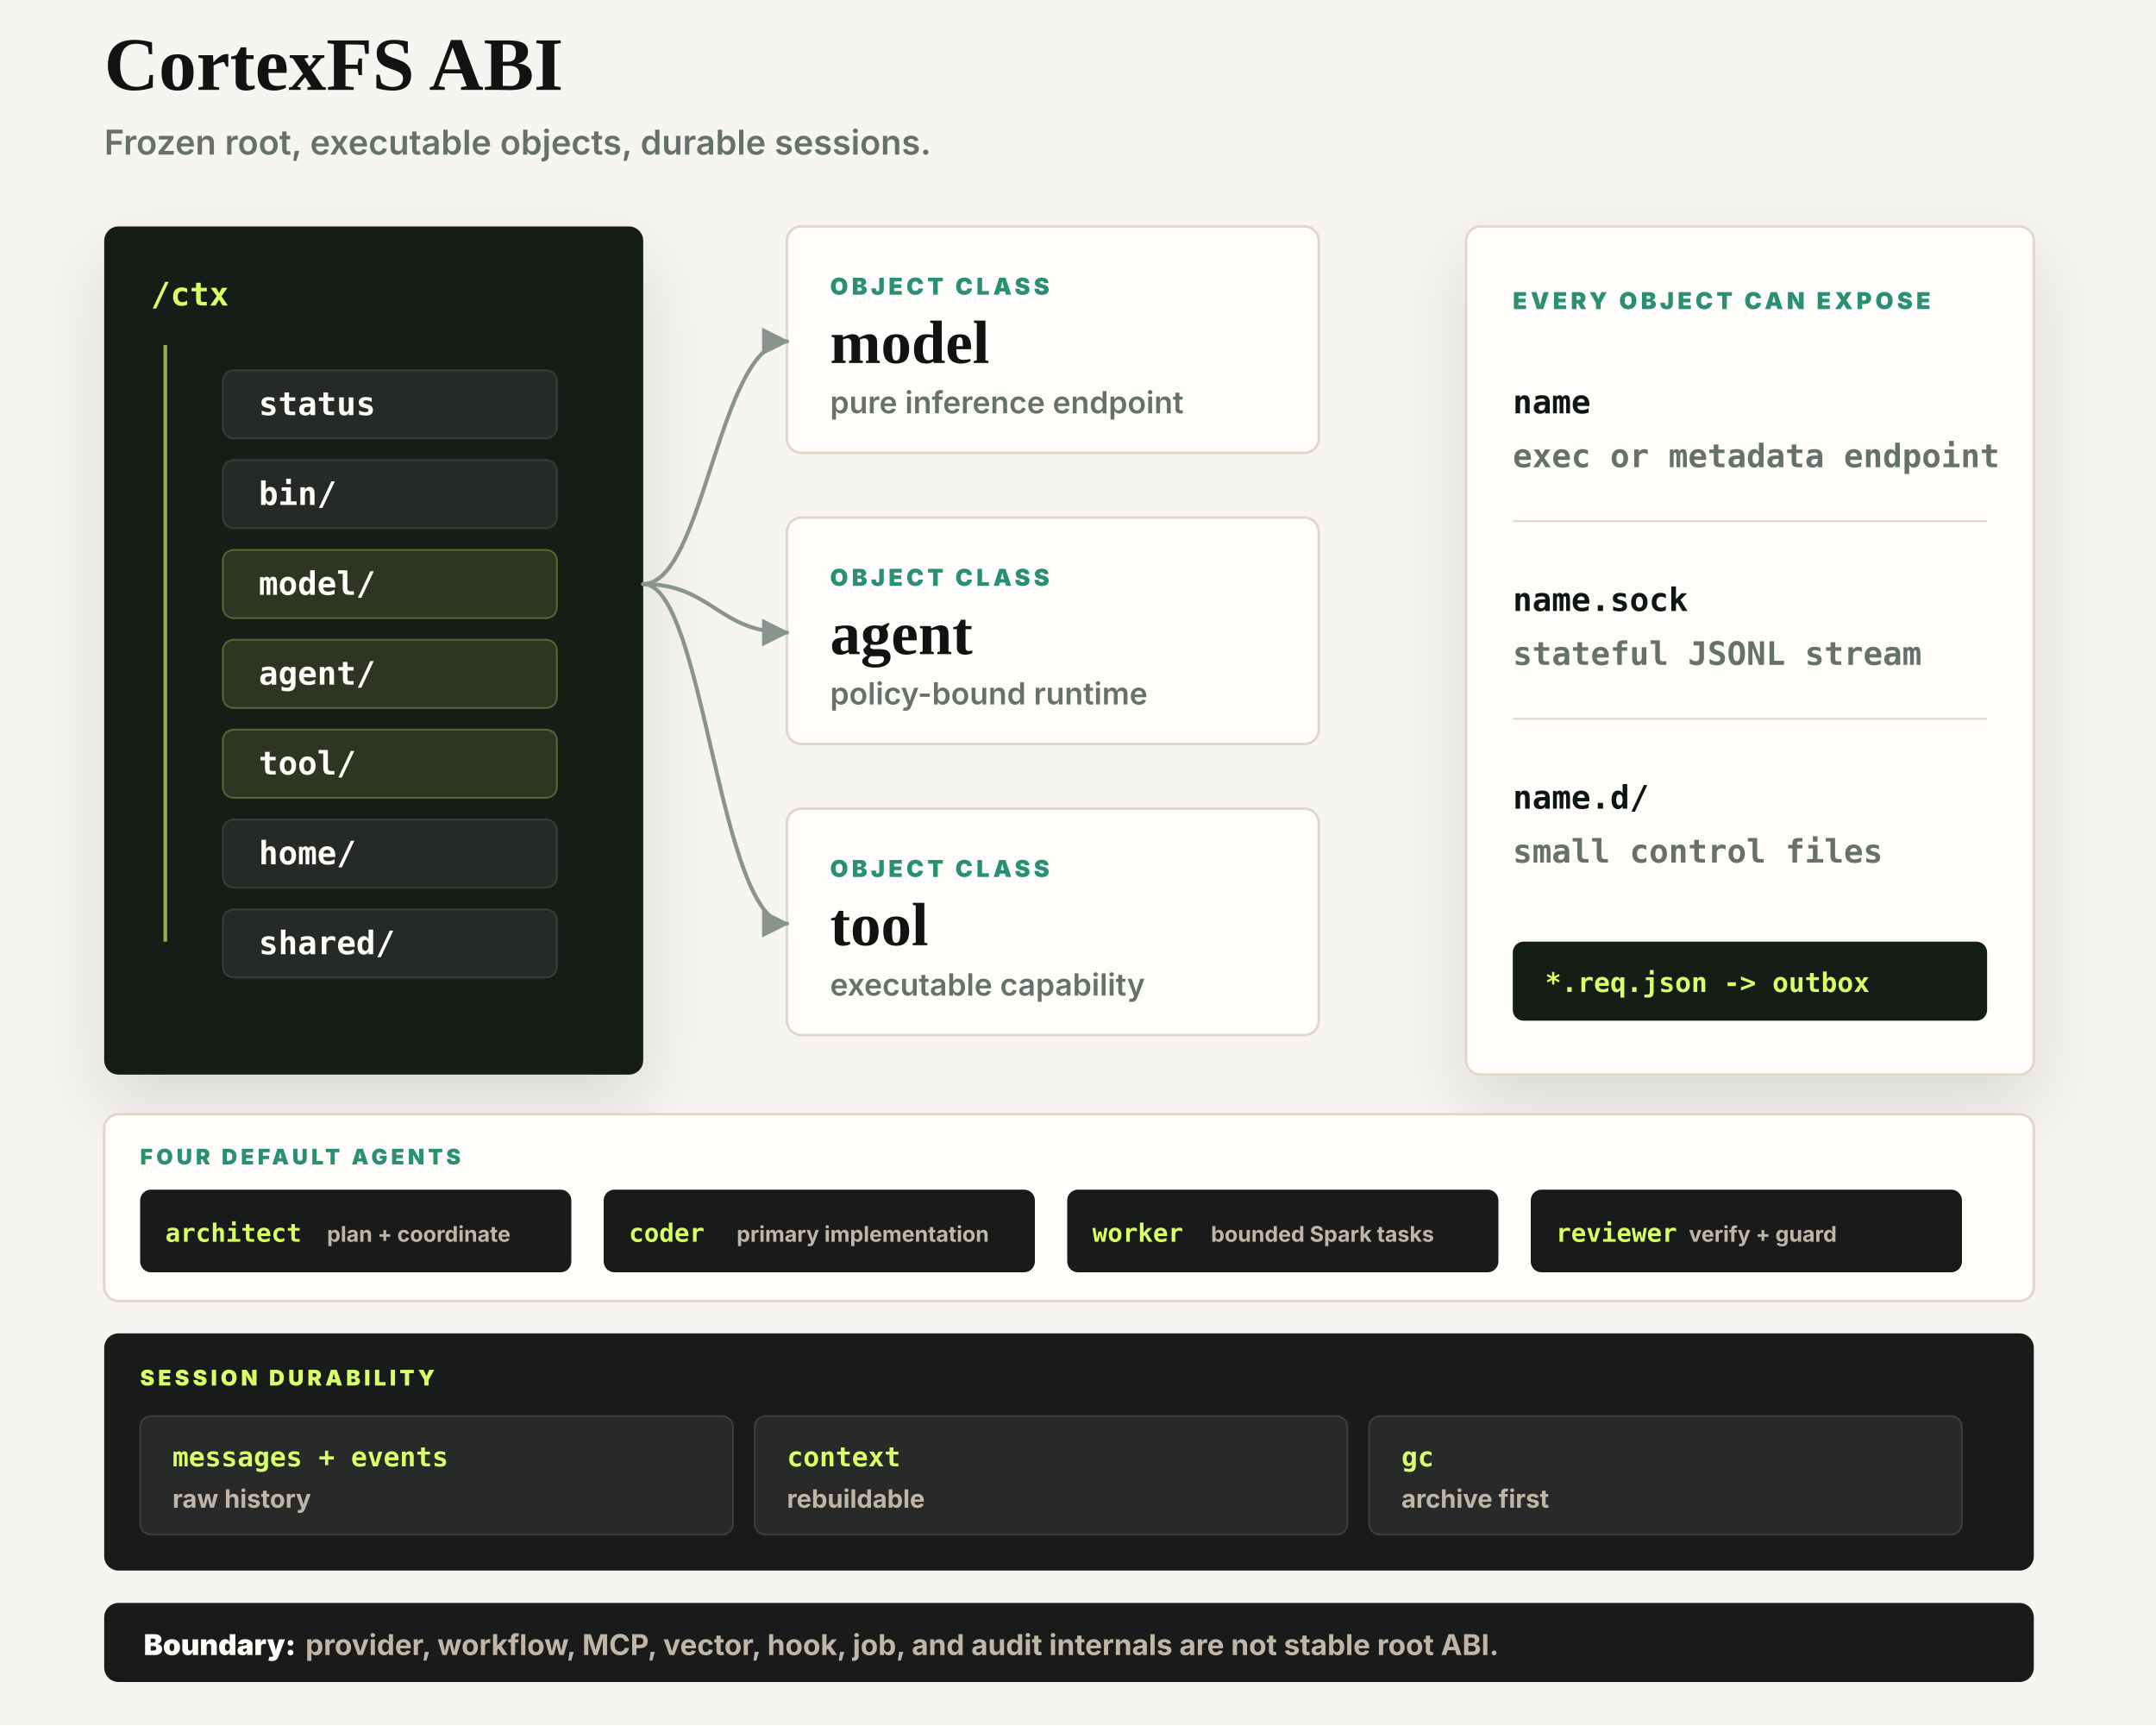
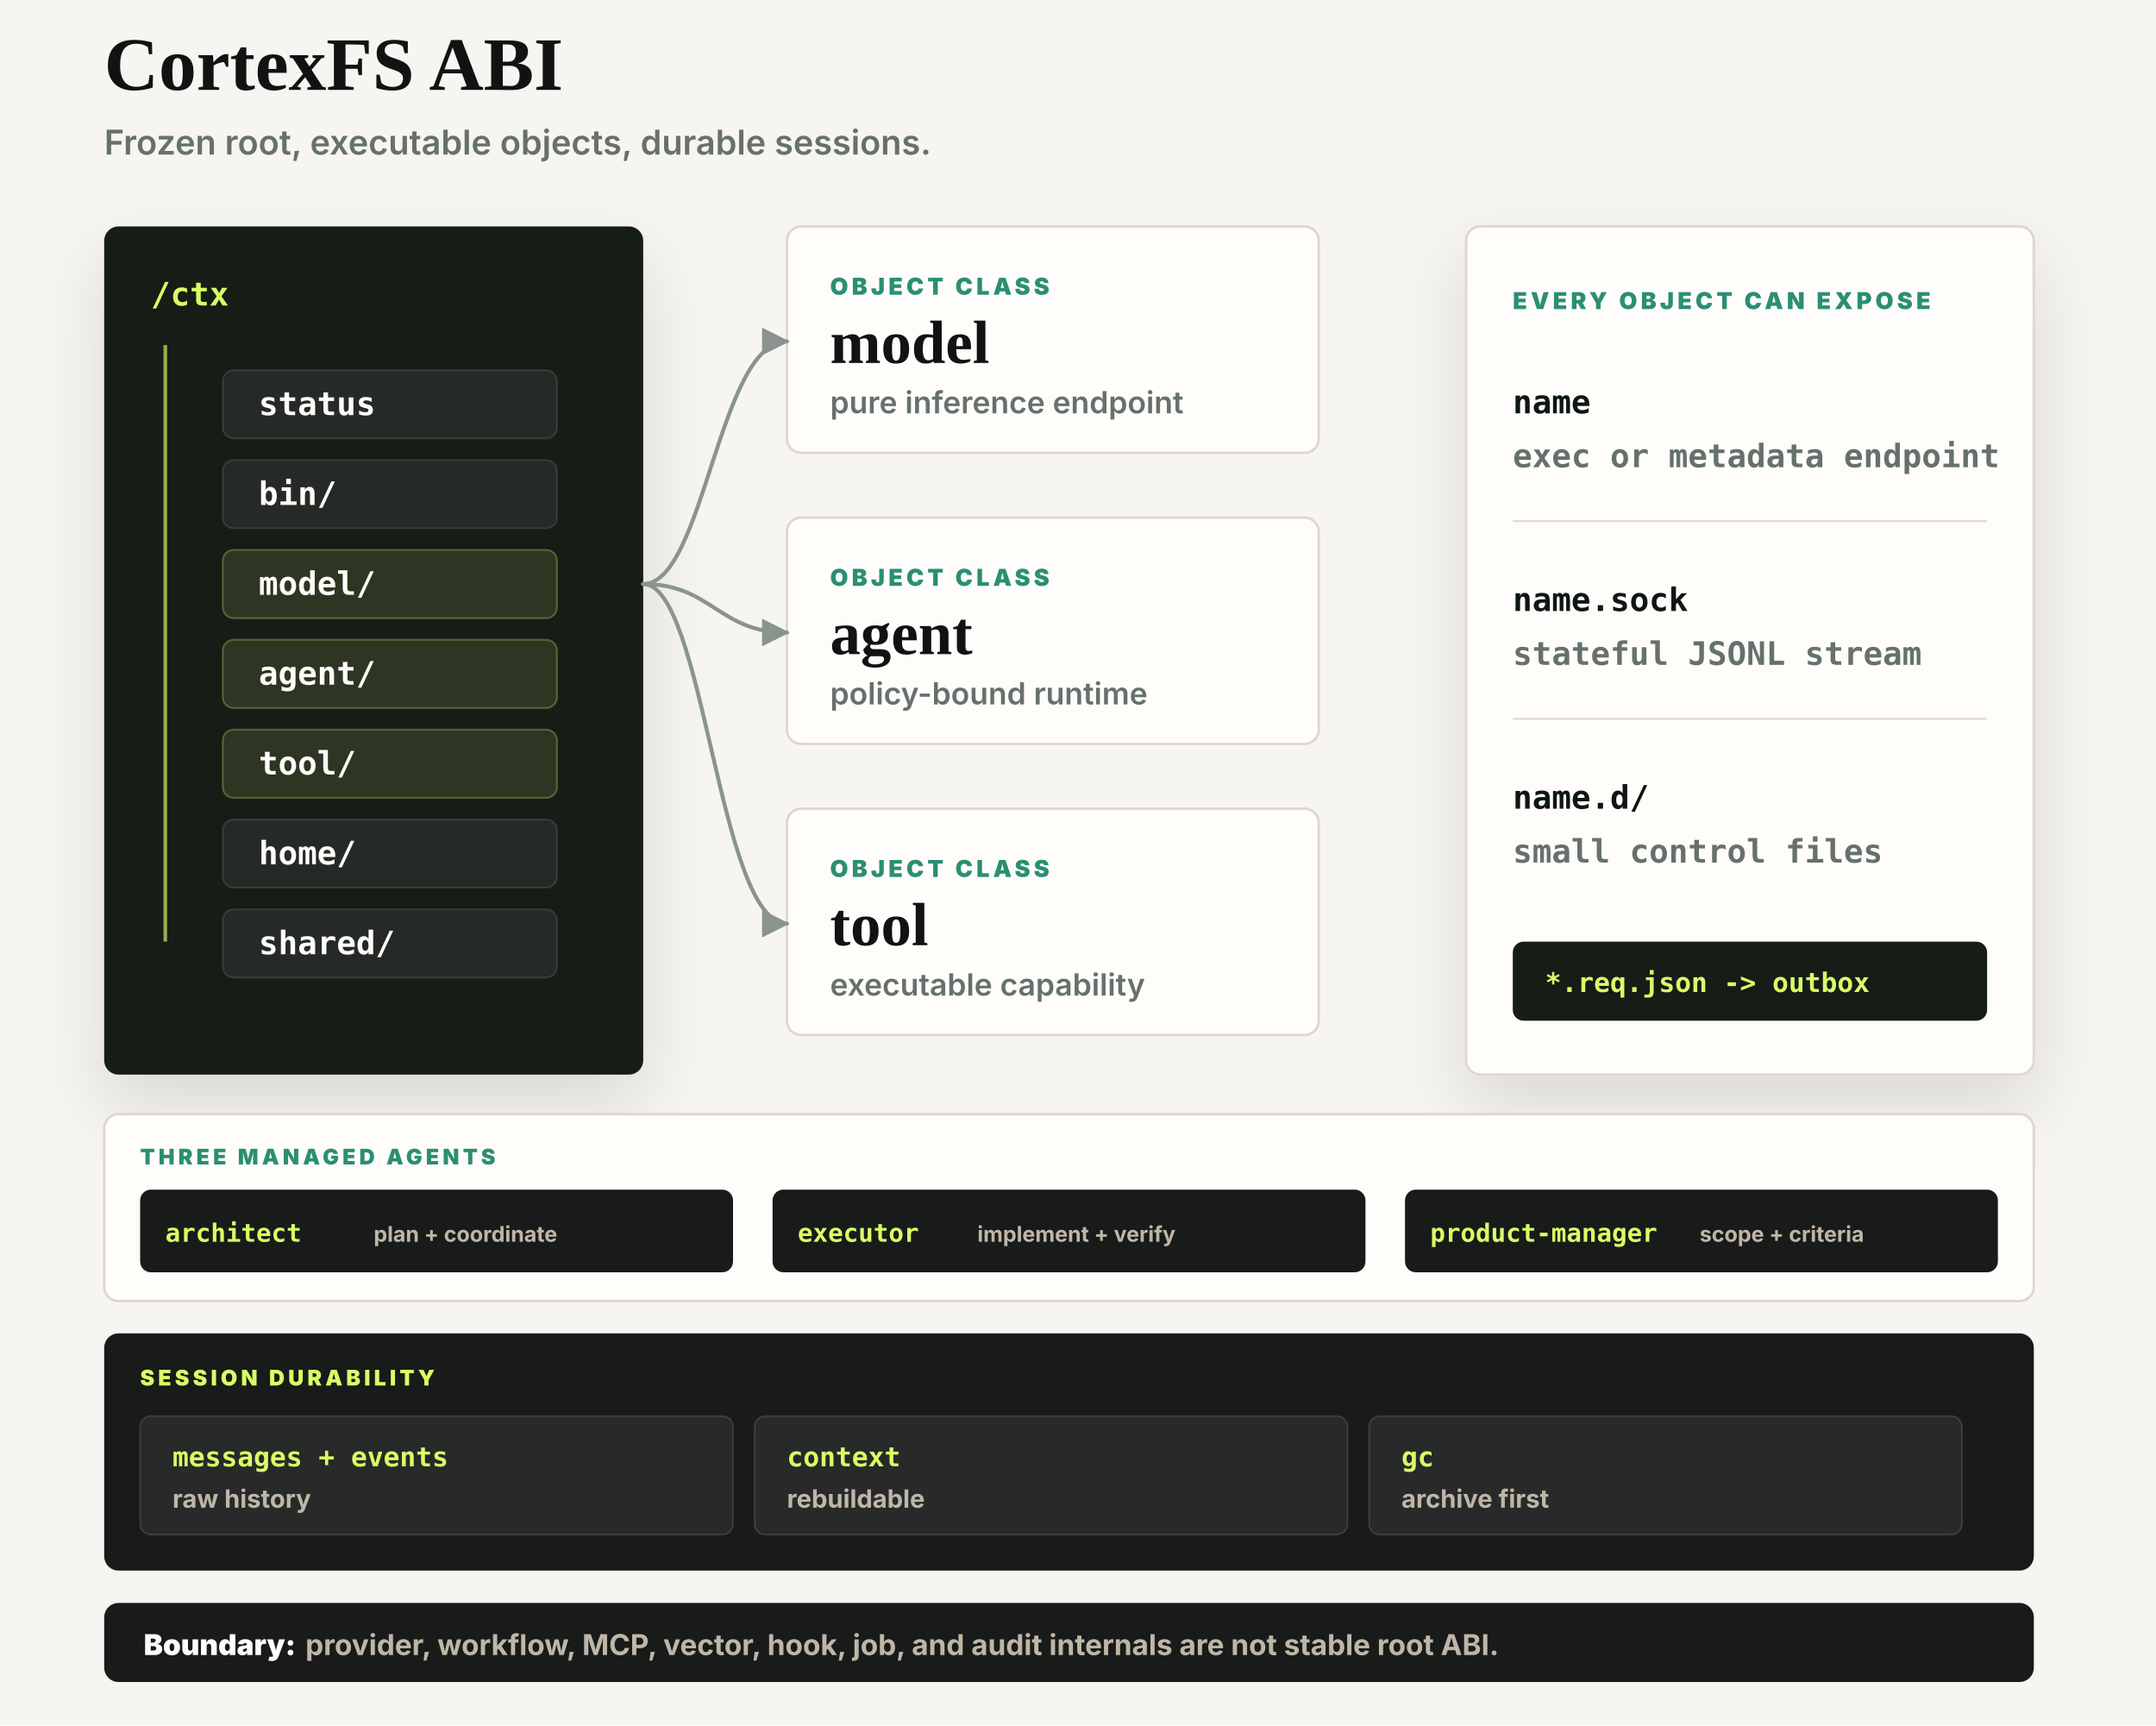
<svg xmlns="http://www.w3.org/2000/svg" width="1200" height="960" viewBox="0 0 1200 960" role="img" aria-labelledby="title desc">
  <defs>
    <filter id="shadow" x="-15%" y="-15%" width="130%" height="130%">
      <feDropShadow dx="0" dy="18" stdDeviation="20" flood-color="#1e180e" flood-opacity=".12" />
    </filter>
    <marker id="arrow" viewBox="0 0 10 10" refX="9" refY="5" markerWidth="7" markerHeight="7" orient="auto-start-reverse">
      <path d="M0 0 L10 5 L0 10 z" fill="#8a948f" />
    </marker>
    <style>.serif{font-family:Georgia,"Times New Roman",serif}.sans{font-family:Inter,ui-sans-serif,system-ui,-apple-system,"Segoe UI",sans-serif}.mono{font-family:ui-monospace,SFMono-Regular,Menlo,Consolas,monospace}.bg{fill:#f7f5f1}.panel{fill:#fffdfa;stroke:#ded8ca;stroke-width:1.4}.ink{fill:#111312}.muted{fill:#66716c}.mint{fill:#2a8f73}.lime{fill:#d8ff66}.coal{fill:#181b19}.line{fill:none;stroke:#8a948f;stroke-width:2.2;stroke-linecap:round;stroke-linejoin:round;marker-end:url(#arrow)}</style>
  </defs>
  <rect class="bg" width="1200" height="960" />
  <g transform="translate(58 50)">
    <text class="serif ink" x="0" y="0" font-size="42" font-weight="650">CortexFS ABI</text>
    <text class="sans muted" x="0" y="36" font-size="19" font-weight="600">Frozen root, executable objects, durable sessions.</text>
  </g>
  <g transform="translate(58 126)" filter="url(#shadow)">
    <rect class="coal" width="300" height="472" rx="8" />
    <text class="mono lime" x="26" y="44" font-size="18" font-weight="950">/ctx</text>
    <line x1="34" y1="66" x2="34" y2="398" stroke="#d8ff66" stroke-opacity=".65" stroke-width="2" />
    <g class="mono" font-size="18" font-weight="850">
      <rect x="66" y="80" width="186" height="38" rx="6" fill="#fffdfa" fill-opacity=".07" stroke="#fffdfa" stroke-opacity=".11" />
      <text fill="#fffdfa" x="86" y="105">status</text>
      <rect x="66" y="130" width="186" height="38" rx="6" fill="#fffdfa" fill-opacity=".07" stroke="#fffdfa" stroke-opacity=".11" />
      <text fill="#fffdfa" x="86" y="155">bin/</text>
      <rect x="66" y="180" width="186" height="38" rx="6" fill="#d8ff66" fill-opacity=".12" stroke="#d8ff66" stroke-opacity=".28" />
      <text fill="#fffdfa" x="86" y="205">model/</text>
      <rect x="66" y="230" width="186" height="38" rx="6" fill="#d8ff66" fill-opacity=".12" stroke="#d8ff66" stroke-opacity=".28" />
      <text fill="#fffdfa" x="86" y="255">agent/</text>
      <rect x="66" y="280" width="186" height="38" rx="6" fill="#d8ff66" fill-opacity=".12" stroke="#d8ff66" stroke-opacity=".28" />
      <text fill="#fffdfa" x="86" y="305">tool/</text>
      <rect x="66" y="330" width="186" height="38" rx="6" fill="#fffdfa" fill-opacity=".07" stroke="#fffdfa" stroke-opacity=".11" />
      <text fill="#fffdfa" x="86" y="355">home/</text>
      <rect x="66" y="380" width="186" height="38" rx="6" fill="#fffdfa" fill-opacity=".07" stroke="#fffdfa" stroke-opacity=".11" />
      <text fill="#fffdfa" x="86" y="405">shared/</text>
    </g>
  </g>
  <g transform="translate(438 126)">
    <rect class="panel" width="296" height="126" rx="8" />
    <text class="sans mint" x="24" y="38" font-size="13" font-weight="950" letter-spacing="2">OBJECT CLASS</text>
    <text class="serif ink" x="24" y="76" font-size="34" font-weight="650">model</text>
    <text class="sans muted" x="24" y="104" font-size="17" font-weight="600">pure inference endpoint</text>
    <rect class="panel" y="162" width="296" height="126" rx="8" />
    <text class="sans mint" x="24" y="200" font-size="13" font-weight="950" letter-spacing="2">OBJECT CLASS</text>
    <text class="serif ink" x="24" y="238" font-size="34" font-weight="650">agent</text>
    <text class="sans muted" x="24" y="266" font-size="17" font-weight="600">policy-bound runtime</text>
    <rect class="panel" y="324" width="296" height="126" rx="8" />
    <text class="sans mint" x="24" y="362" font-size="13" font-weight="950" letter-spacing="2">OBJECT CLASS</text>
    <text class="serif ink" x="24" y="400" font-size="34" font-weight="650">tool</text>
    <text class="sans muted" x="24" y="428" font-size="17" font-weight="600">executable capability</text>
  </g>
  <path class="line" d="M358 325 C392 325 400 190 438 190" />
  <path class="line" d="M358 325 C396 325 400 352 438 352" />
  <path class="line" d="M358 325 C392 325 400 514 438 514" />
  <g transform="translate(816 126)" filter="url(#shadow)">
    <rect class="panel" width="316" height="472" rx="8" />
    <text class="sans mint" x="26" y="46" font-size="13" font-weight="950" letter-spacing="2">EVERY OBJECT CAN EXPOSE</text>
    <g class="mono" font-size="18" font-weight="850">
      <text class="ink" x="26" y="104">name</text>
      <text class="muted" x="26" y="134">exec or metadata endpoint</text>
      <line x1="26" y1="164" x2="290" y2="164" stroke="#ded8ca" />
      <text class="ink" x="26" y="214">name.sock</text>
      <text class="muted" x="26" y="244">stateful JSONL stream</text>
      <line x1="26" y1="274" x2="290" y2="274" stroke="#ded8ca" />
      <text class="ink" x="26" y="324">name.d/</text>
      <text class="muted" x="26" y="354">small control files</text>
    </g>
    <rect x="26" y="398" width="264" height="44" rx="6" fill="#181b19" />
    <text class="mono lime" x="44" y="426" font-size="15" font-weight="900">*.req.json -&gt; outbox</text>
  </g>
  <g transform="translate(58 620)">
    <rect class="panel" width="1074" height="104" rx="8" />
-     <text class="sans mint" x="20" y="28" font-size="12" font-weight="950" letter-spacing="2">FOUR DEFAULT AGENTS</text>
+     <text class="sans mint" x="20" y="28" font-size="12" font-weight="950" letter-spacing="2">THREE MANAGED AGENTS</text>
    <g transform="translate(20 42)">
-       <rect width="240" height="46" rx="6" fill="#181b19" />
+       <rect width="330" height="46" rx="6" fill="#181b19" />
      <text class="mono lime" x="14" y="29" font-size="14" font-weight="900">architect</text>
-       <text class="sans" x="104" y="29" font-size="12" font-weight="700" fill="#bfb6a8">plan + coordinate</text>
-       <rect x="258" width="240" height="46" rx="6" fill="#181b19" />
-       <text class="mono lime" x="272" y="29" font-size="14" font-weight="900">coder</text>
-       <text class="sans" x="332" y="29" font-size="12" font-weight="700" fill="#bfb6a8">primary implementation</text>
-       <rect x="516" width="240" height="46" rx="6" fill="#181b19" />
-       <text class="mono lime" x="530" y="29" font-size="14" font-weight="900">worker</text>
-       <text class="sans" x="596" y="29" font-size="12" font-weight="700" fill="#bfb6a8">bounded Spark tasks</text>
-       <rect x="774" width="240" height="46" rx="6" fill="#181b19" />
-       <text class="mono lime" x="788" y="29" font-size="14" font-weight="900">reviewer</text>
-       <text class="sans" x="862" y="29" font-size="12" font-weight="700" fill="#bfb6a8">verify + guard</text>
+       <text class="sans" x="130" y="29" font-size="12" font-weight="700" fill="#bfb6a8">plan + coordinate</text>
+       <rect x="352" width="330" height="46" rx="6" fill="#181b19" />
+       <text class="mono lime" x="366" y="29" font-size="14" font-weight="900">executor</text>
+       <text class="sans" x="466" y="29" font-size="12" font-weight="700" fill="#bfb6a8">implement + verify</text>
+       <rect x="704" width="330" height="46" rx="6" fill="#181b19" />
+       <text class="mono lime" x="718" y="29" font-size="14" font-weight="900">product-manager</text>
+       <text class="sans" x="868" y="29" font-size="12" font-weight="700" fill="#bfb6a8">scope + criteria</text>
    </g>
  </g>
  <g transform="translate(58 742)">
    <rect class="coal" width="1074" height="132" rx="8" />
    <text class="sans lime" x="20" y="29" font-size="12" font-weight="950" letter-spacing="2">SESSION DURABILITY</text>
    <g transform="translate(20 46)">
      <rect width="330" height="66" rx="6" fill="#fffdfa" fill-opacity=".07" stroke="#fffdfa" stroke-opacity=".12" />
      <text class="mono lime" x="18" y="28" font-size="15" font-weight="900">messages + events</text>
      <text class="sans" x="18" y="51" font-size="14" font-weight="700" fill="#bfb6a8">raw history</text>
      <rect x="342" width="330" height="66" rx="6" fill="#fffdfa" fill-opacity=".07" stroke="#fffdfa" stroke-opacity=".12" />
      <text class="mono lime" x="360" y="28" font-size="15" font-weight="900">context</text>
      <text class="sans" x="360" y="51" font-size="14" font-weight="700" fill="#bfb6a8">rebuildable</text>
      <rect x="684" width="330" height="66" rx="6" fill="#fffdfa" fill-opacity=".07" stroke="#fffdfa" stroke-opacity=".12" />
      <text class="mono lime" x="702" y="28" font-size="15" font-weight="900">gc</text>
      <text class="sans" x="702" y="51" font-size="14" font-weight="700" fill="#bfb6a8">archive first</text>
    </g>
  </g>
  <g transform="translate(58 892)">
    <rect width="1074" height="44" rx="8" fill="#181b19" />
    <text class="sans" x="22" y="29" font-size="16" font-weight="850" fill="#fffdfa">Boundary:</text>
    <text class="sans" x="112" y="29" font-size="16" font-weight="650" fill="#bfb6a8">provider, workflow, MCP, vector, hook, job, and audit internals are not stable root ABI.</text>
  </g>
</svg>
